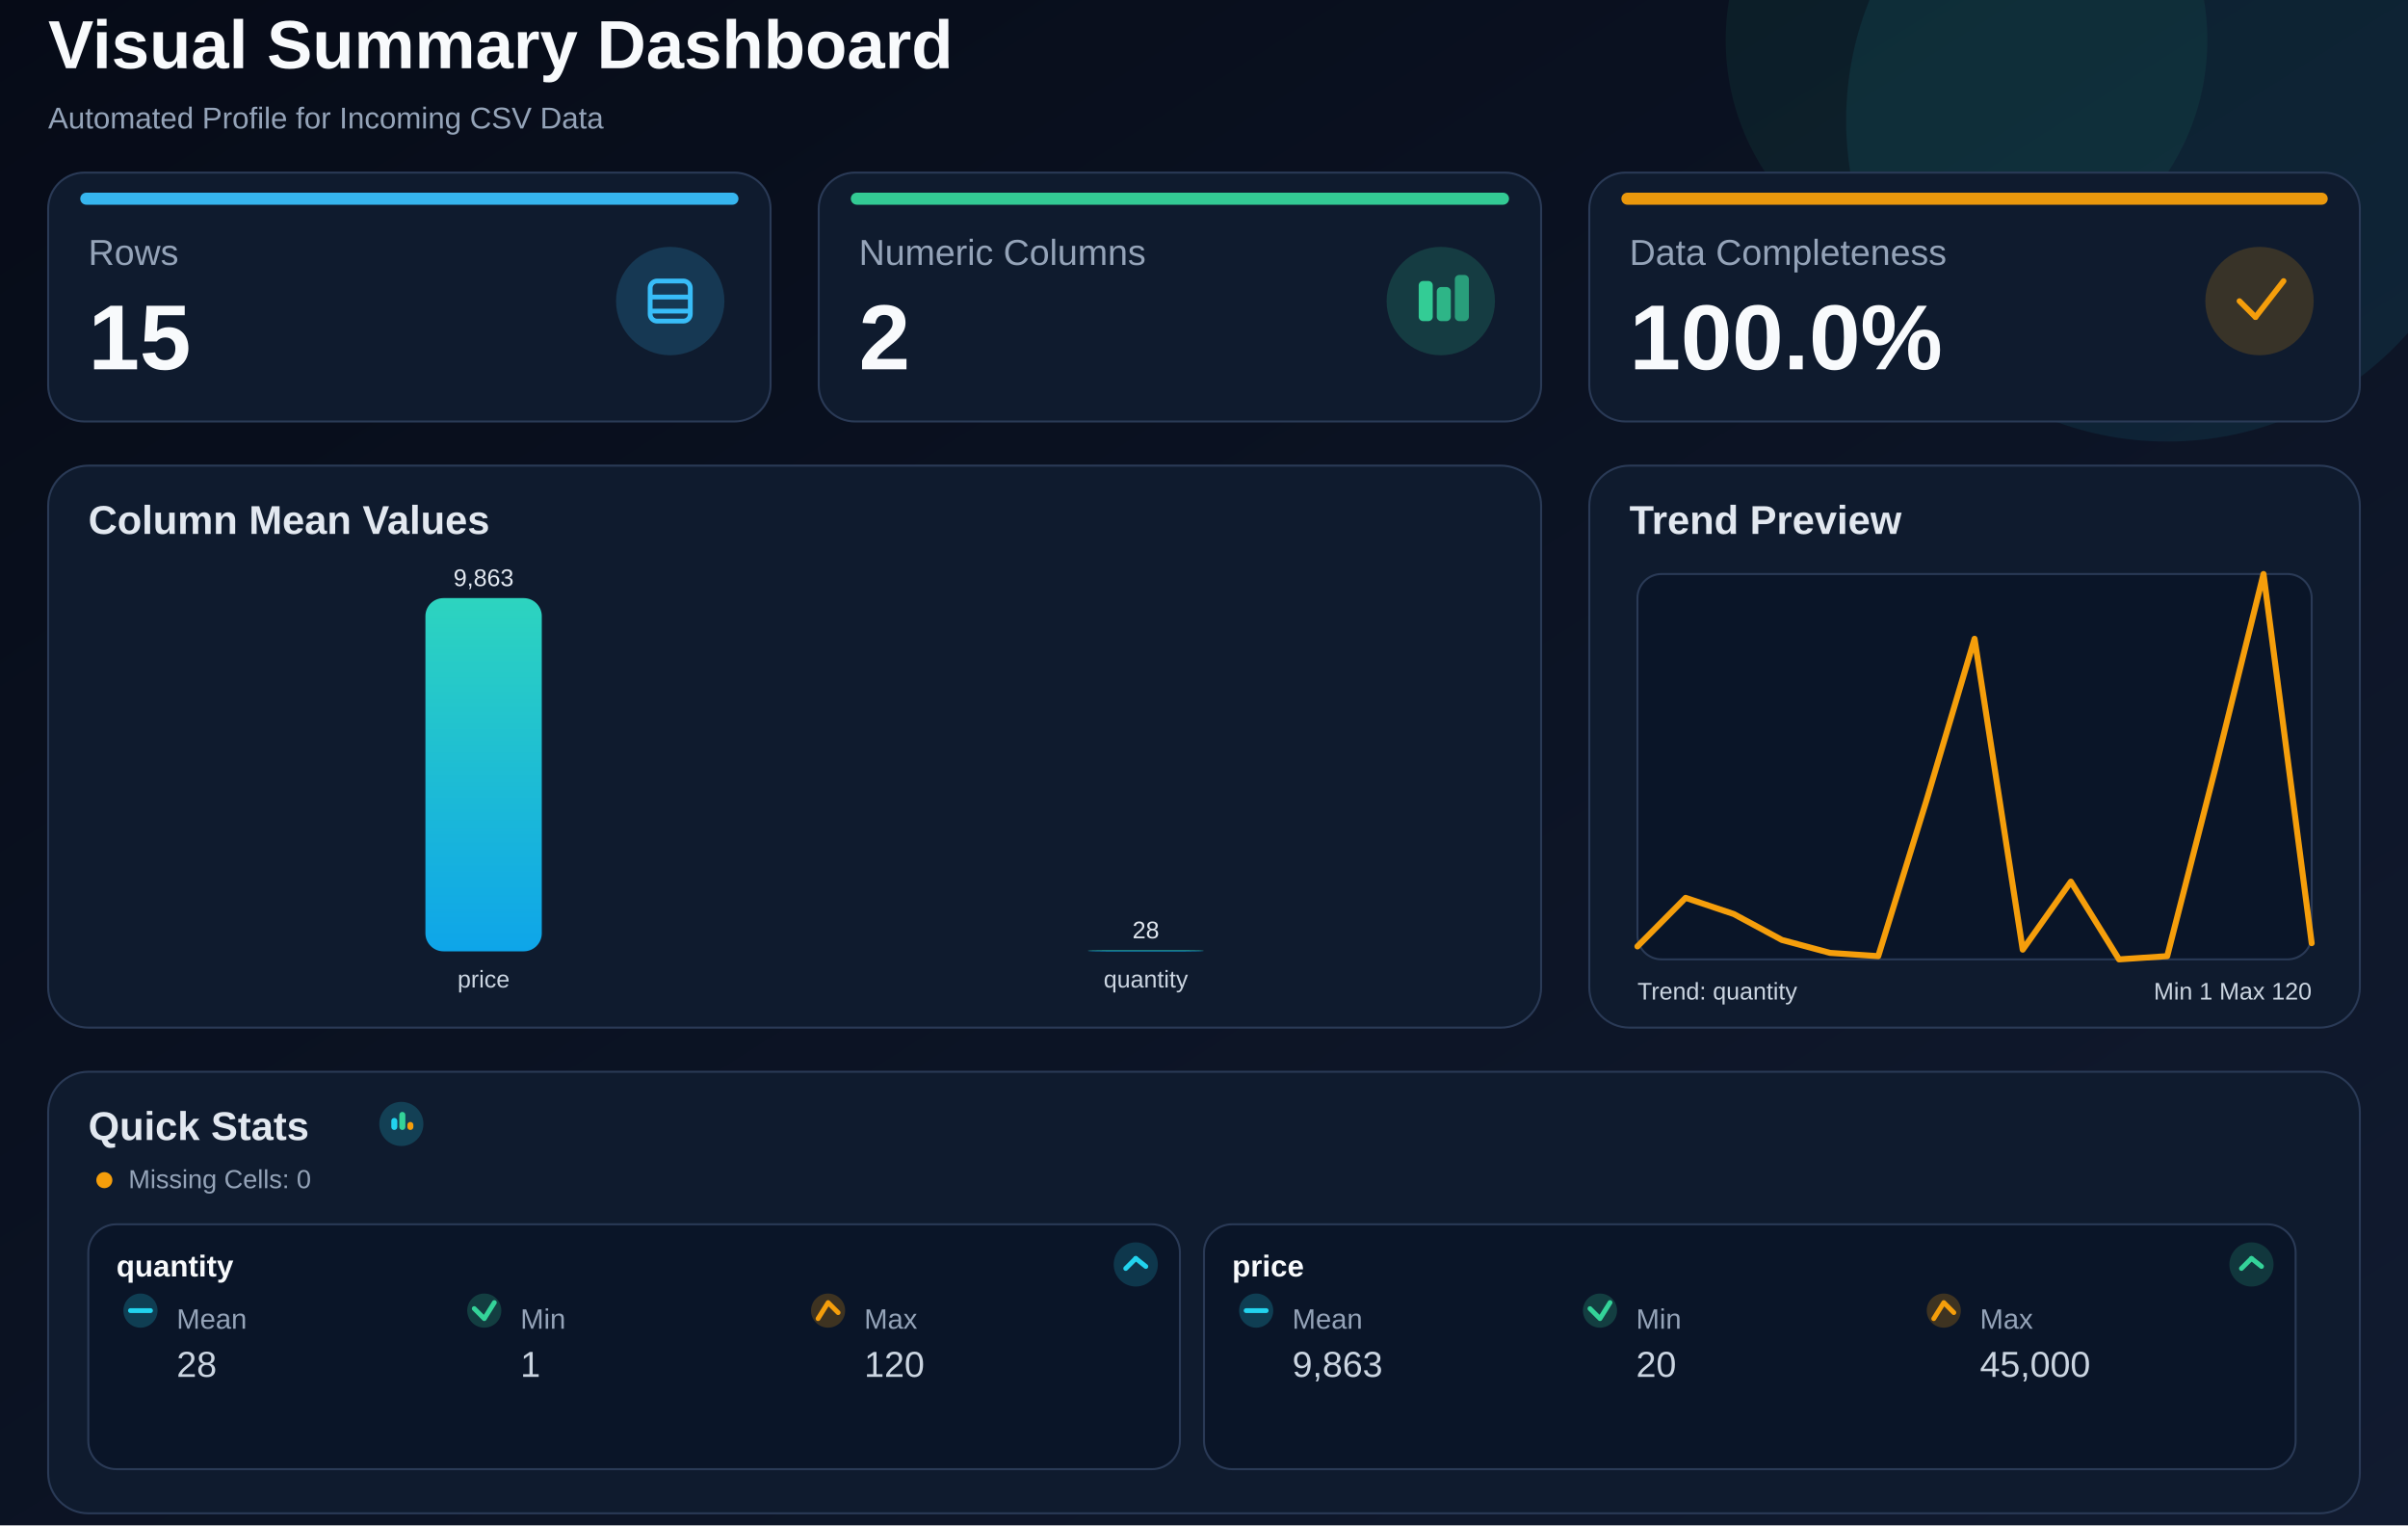
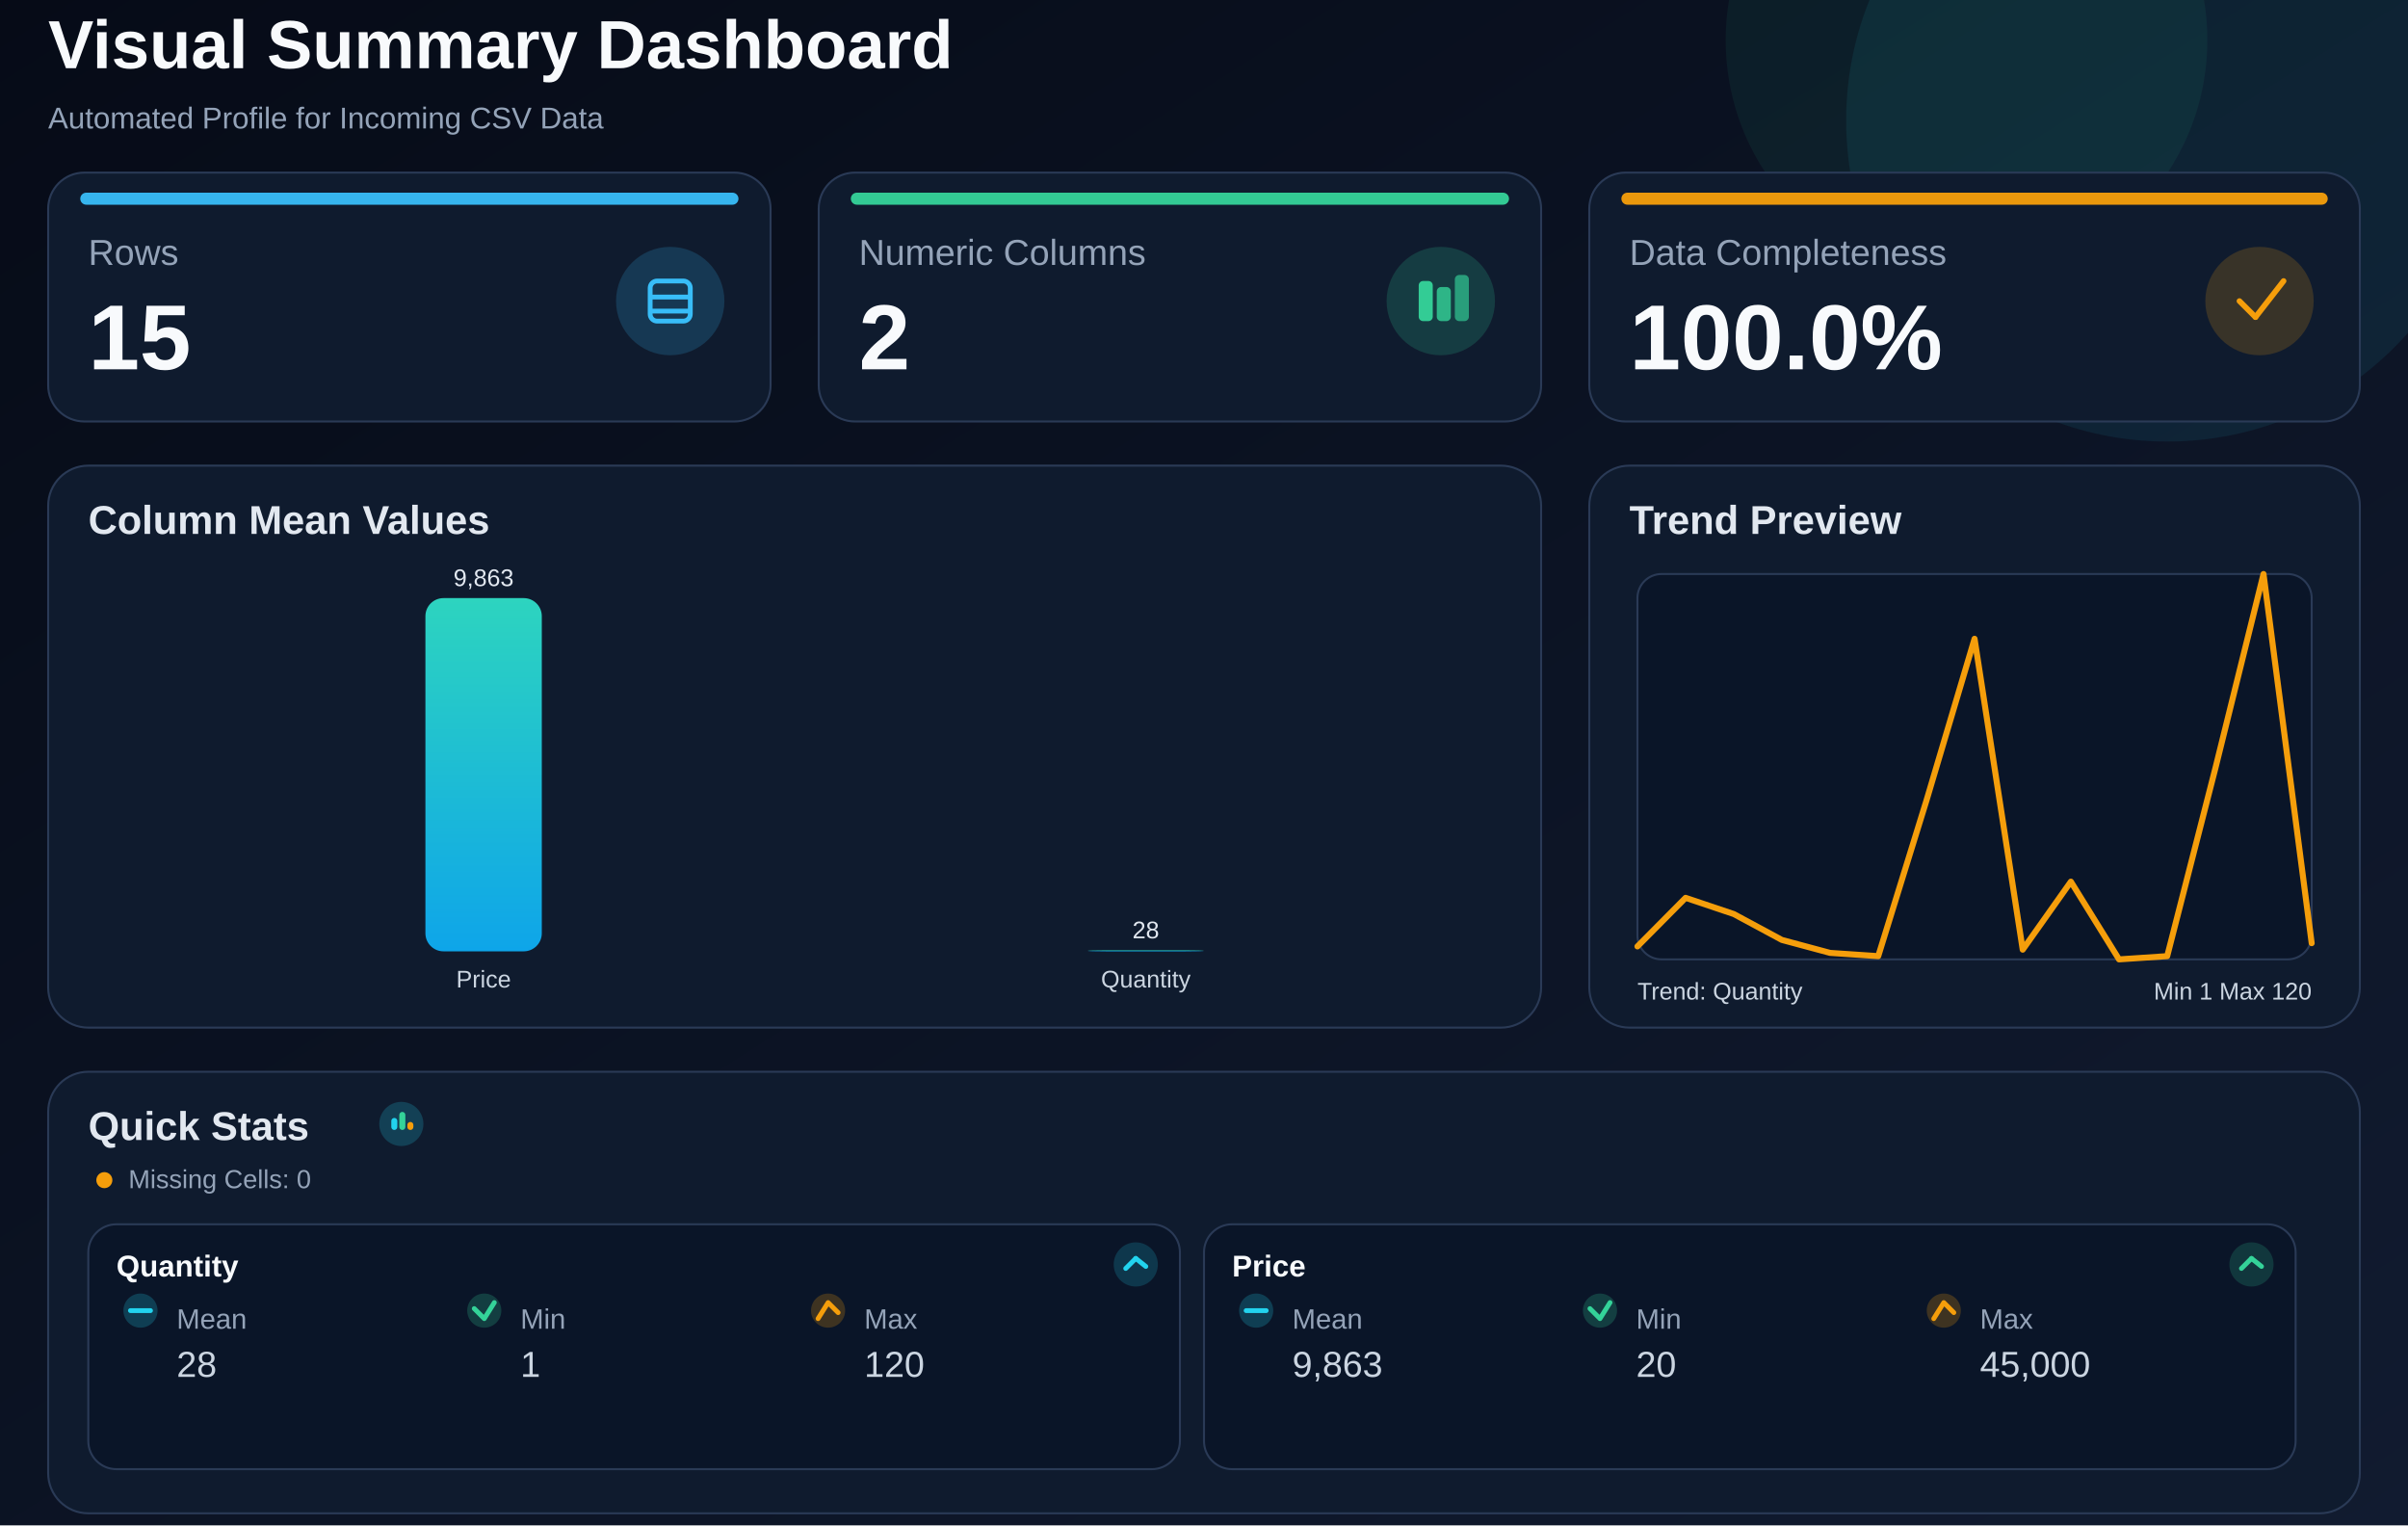
<svg xmlns="http://www.w3.org/2000/svg" width="1200" height="760" font-family="Poppins, Segoe UI, Arial, sans-serif">
  <defs>
    <linearGradient id="bg" x1="0" y1="0" x2="1" y2="1">
      <stop offset="0%" stop-color="#060b17" />
      <stop offset="100%" stop-color="#111b30" />
    </linearGradient>
    <linearGradient id="bar" x1="0" y1="0" x2="0" y2="1">
      <stop offset="0%" stop-color="#2dd4bf" />
      <stop offset="100%" stop-color="#0ea5e9" />
    </linearGradient>
  </defs>
  <rect width="1200" height="760" fill="url(#bg)" />
  <circle cx="1080" cy="60" r="160" fill="#22d3ee" opacity="0.08" />
  <circle cx="980" cy="20" r="120" fill="#34d399" opacity="0.07" />
  <text x="24" y="34" font-size="34" font-weight="700" fill="#f8fafc">Visual Summary Dashboard</text>
  <text x="24" y="64" font-size="15" fill="#94a3b8">Automated Profile for Incoming CSV Data</text>
  <rect x="24" y="86" width="360" height="124" rx="18" fill="#0f1b2e" stroke="#2a3a56" />
  <rect x="40" y="96" width="328" height="6" rx="3" fill="#38bdf8" opacity="0.95" />
  <circle cx="334" cy="150" r="27" fill="#38bdf8" opacity="0.18" />
  <rect x="324" y="140" width="20" height="20" rx="3.5" fill="none" stroke="#38bdf8" stroke-width="2.4" />
  <line x1="324" y1="148" x2="344" y2="148" stroke="#38bdf8" stroke-width="2.4" />
  <line x1="324" y1="155" x2="344" y2="155" stroke="#38bdf8" stroke-width="2.4" />
  <text x="44" y="132" font-size="18" font-weight="500" fill="#94a3b8">Rows</text>
  <text x="44" y="184" font-size="46" font-weight="700" fill="#f8fafc">15</text>
  <rect x="408" y="86" width="360" height="124" rx="18" fill="#0f1b2e" stroke="#2a3a56" />
  <rect x="424" y="96" width="328" height="6" rx="3" fill="#34d399" opacity="0.95" />
  <circle cx="718" cy="150" r="27" fill="#34d399" opacity="0.18" />
  <rect x="707" y="140" width="7" height="20" rx="2.2" fill="#34d399" opacity="0.95" />
  <rect x="716" y="143" width="7" height="17" rx="2.2" fill="#34d399" opacity="0.8" />
  <rect x="725" y="137" width="7" height="23" rx="2.2" fill="#34d399" opacity="0.65" />
  <text x="428" y="132" font-size="18" font-weight="500" fill="#94a3b8">Numeric Columns</text>
  <text x="428" y="184" font-size="46" font-weight="700" fill="#f8fafc">2</text>
  <rect x="792" y="86" width="384" height="124" rx="18" fill="#0f1b2e" stroke="#2a3a56" />
  <rect x="808" y="96" width="352" height="6" rx="3" fill="#f59e0b" opacity="0.95" />
  <circle cx="1126" cy="150" r="27" fill="#f59e0b" opacity="0.18" />
  <line x1="1116" y1="150" x2="1124" y2="158" stroke="#f59e0b" stroke-width="2.8" stroke-linecap="round" />
  <line x1="1124" y1="158" x2="1138" y2="140" stroke="#f59e0b" stroke-width="2.8" stroke-linecap="round" />
  <text x="812" y="132" font-size="18" font-weight="500" fill="#94a3b8">Data Completeness</text>
  <text x="812" y="184" font-size="46" font-weight="700" fill="#f8fafc">100.0%</text>
  <rect x="24" y="232" width="744" height="280" rx="20" fill="#0f1b2e" stroke="#2a3a56" />
  <text x="44" y="266" font-size="20" font-weight="600" fill="#e2e8f0">Column Mean Values</text>
  <rect x="212.00" y="298.00" width="58.00" height="176.00" rx="9" fill="url(#bar)" />
-   <text x="241.00" y="492" font-size="12" fill="#cbd5e1" text-anchor="middle">price</text>
+   <text x="241.00" y="492" font-size="12" fill="#cbd5e1" text-anchor="middle">Price</text>
  <text x="241.00" y="292.00" font-size="12" fill="#e2e8f0" text-anchor="middle">9,863</text>
  <rect x="542.00" y="473.50" width="58.00" height="0.50" rx="9" fill="url(#bar)" />
-   <text x="571.00" y="492" font-size="12" fill="#cbd5e1" text-anchor="middle">quantity</text>
+   <text x="571.00" y="492" font-size="12" fill="#cbd5e1" text-anchor="middle">Quantity</text>
  <text x="571.00" y="467.50" font-size="12" fill="#e2e8f0" text-anchor="middle">28</text>
  <rect x="792" y="232" width="384" height="280" rx="20" fill="#0f1b2e" stroke="#2a3a56" />
  <text x="812" y="266" font-size="20" font-weight="600" fill="#e2e8f0">Trend Preview</text>
  <rect x="816" y="286" width="336" height="192" rx="12" fill="#0a1528" stroke="#2a3a56" />
  <polyline points="816.00,471.55 840.00,447.34 864.00,455.41 888.00,468.32 912.00,474.77 936.00,476.39 960.00,398.94 984.00,318.27 1008.00,473.16 1032.00,439.28 1056.00,478.00 1080.00,476.39 1104.00,382.81 1128.00,286.00 1152.00,469.93" fill="none" stroke="#f59e0b" stroke-width="3" stroke-linecap="round" stroke-linejoin="round" />
-   <text x="816" y="498" font-size="12" fill="#cbd5e1">Trend: quantity</text>
+   <text x="816" y="498" font-size="12" fill="#cbd5e1">Trend: Quantity</text>
  <text x="1152" y="498" font-size="12" fill="#cbd5e1" text-anchor="end">Min 1  Max 120</text>
  <rect x="24" y="534" width="1152" height="220" rx="20" fill="#0f1b2e" stroke="#2a3a56" />
  <circle cx="200" cy="560" r="11" fill="#22d3ee" opacity="0.2" />
  <rect x="195" y="557" width="3" height="6" rx="1.5" fill="#22d3ee" />
  <rect x="199" y="554" width="3" height="9" rx="1.5" fill="#34d399" />
  <rect x="203" y="559" width="3" height="4" rx="1.5" fill="#f59e0b" />
  <text x="44" y="568" font-size="20" font-weight="600" fill="#e2e8f0">Quick Stats</text>
  <circle cx="52" cy="588" r="4" fill="#f59e0b" />
  <text x="64" y="592" font-size="13" fill="#94a3b8">Missing Cells: 0</text>
  <rect x="44.00" y="610" width="544.00" height="122" rx="14" fill="#0a1528" stroke="#2a3a56" />
  <circle cx="566.0" cy="630" r="11" fill="#22d3ee" opacity="0.18" />
  <line x1="561.0" y1="632" x2="566.0" y2="627" stroke="#22d3ee" stroke-width="2.4" stroke-linecap="round" />
  <line x1="566.0" y1="627" x2="571.0" y2="631" stroke="#22d3ee" stroke-width="2.4" stroke-linecap="round" />
-   <text x="58.00" y="636" font-size="15" font-weight="600" fill="#f8fafc">quantity</text>
+   <text x="58.00" y="636" font-size="15" font-weight="600" fill="#f8fafc">Quantity</text>
  <circle cx="70.0" cy="653" r="8.5" fill="#22d3ee" opacity="0.22" />
  <line x1="65.0" y1="653" x2="75.0" y2="653" stroke="#22d3ee" stroke-width="2.4" stroke-linecap="round" />
  <text x="88.00" y="662" font-size="14" fill="#94a3b8">Mean</text>
  <text x="88.00" y="686" font-size="18" fill="#cbd5e1">28</text>
  <circle cx="241.333" cy="653" r="8.5" fill="#34d399" opacity="0.22" />
  <polyline points="236.333,652 241.333,657 246.333,649" fill="none" stroke="#34d399" stroke-width="2.4" stroke-linecap="round" stroke-linejoin="round" />
  <text x="259.33" y="662" font-size="14" fill="#94a3b8">Min</text>
  <text x="259.33" y="686" font-size="18" fill="#cbd5e1">1</text>
  <circle cx="412.667" cy="653" r="8.5" fill="#f59e0b" opacity="0.22" />
  <polyline points="407.667,657 412.667,649 417.667,654" fill="none" stroke="#f59e0b" stroke-width="2.4" stroke-linecap="round" stroke-linejoin="round" />
  <text x="430.67" y="662" font-size="14" fill="#94a3b8">Max</text>
  <text x="430.67" y="686" font-size="18" fill="#cbd5e1">120</text>
  <rect x="600.00" y="610" width="544.00" height="122" rx="14" fill="#0a1528" stroke="#2a3a56" />
  <circle cx="1122.0" cy="630" r="11" fill="#34d399" opacity="0.18" />
  <line x1="1117.0" y1="632" x2="1122.0" y2="627" stroke="#34d399" stroke-width="2.4" stroke-linecap="round" />
  <line x1="1122.0" y1="627" x2="1127.0" y2="631" stroke="#34d399" stroke-width="2.4" stroke-linecap="round" />
-   <text x="614.00" y="636" font-size="15" font-weight="600" fill="#f8fafc">price</text>
+   <text x="614.00" y="636" font-size="15" font-weight="600" fill="#f8fafc">Price</text>
  <circle cx="626.0" cy="653" r="8.5" fill="#22d3ee" opacity="0.22" />
  <line x1="621.0" y1="653" x2="631.0" y2="653" stroke="#22d3ee" stroke-width="2.4" stroke-linecap="round" />
  <text x="644.00" y="662" font-size="14" fill="#94a3b8">Mean</text>
  <text x="644.00" y="686" font-size="18" fill="#cbd5e1">9,863</text>
  <circle cx="797.333" cy="653" r="8.5" fill="#34d399" opacity="0.22" />
  <polyline points="792.333,652 797.333,657 802.333,649" fill="none" stroke="#34d399" stroke-width="2.4" stroke-linecap="round" stroke-linejoin="round" />
  <text x="815.33" y="662" font-size="14" fill="#94a3b8">Min</text>
  <text x="815.33" y="686" font-size="18" fill="#cbd5e1">20</text>
  <circle cx="968.667" cy="653" r="8.5" fill="#f59e0b" opacity="0.22" />
  <polyline points="963.667,657 968.667,649 973.667,654" fill="none" stroke="#f59e0b" stroke-width="2.4" stroke-linecap="round" stroke-linejoin="round" />
  <text x="986.67" y="662" font-size="14" fill="#94a3b8">Max</text>
  <text x="986.67" y="686" font-size="18" fill="#cbd5e1">45,000</text>
</svg>
